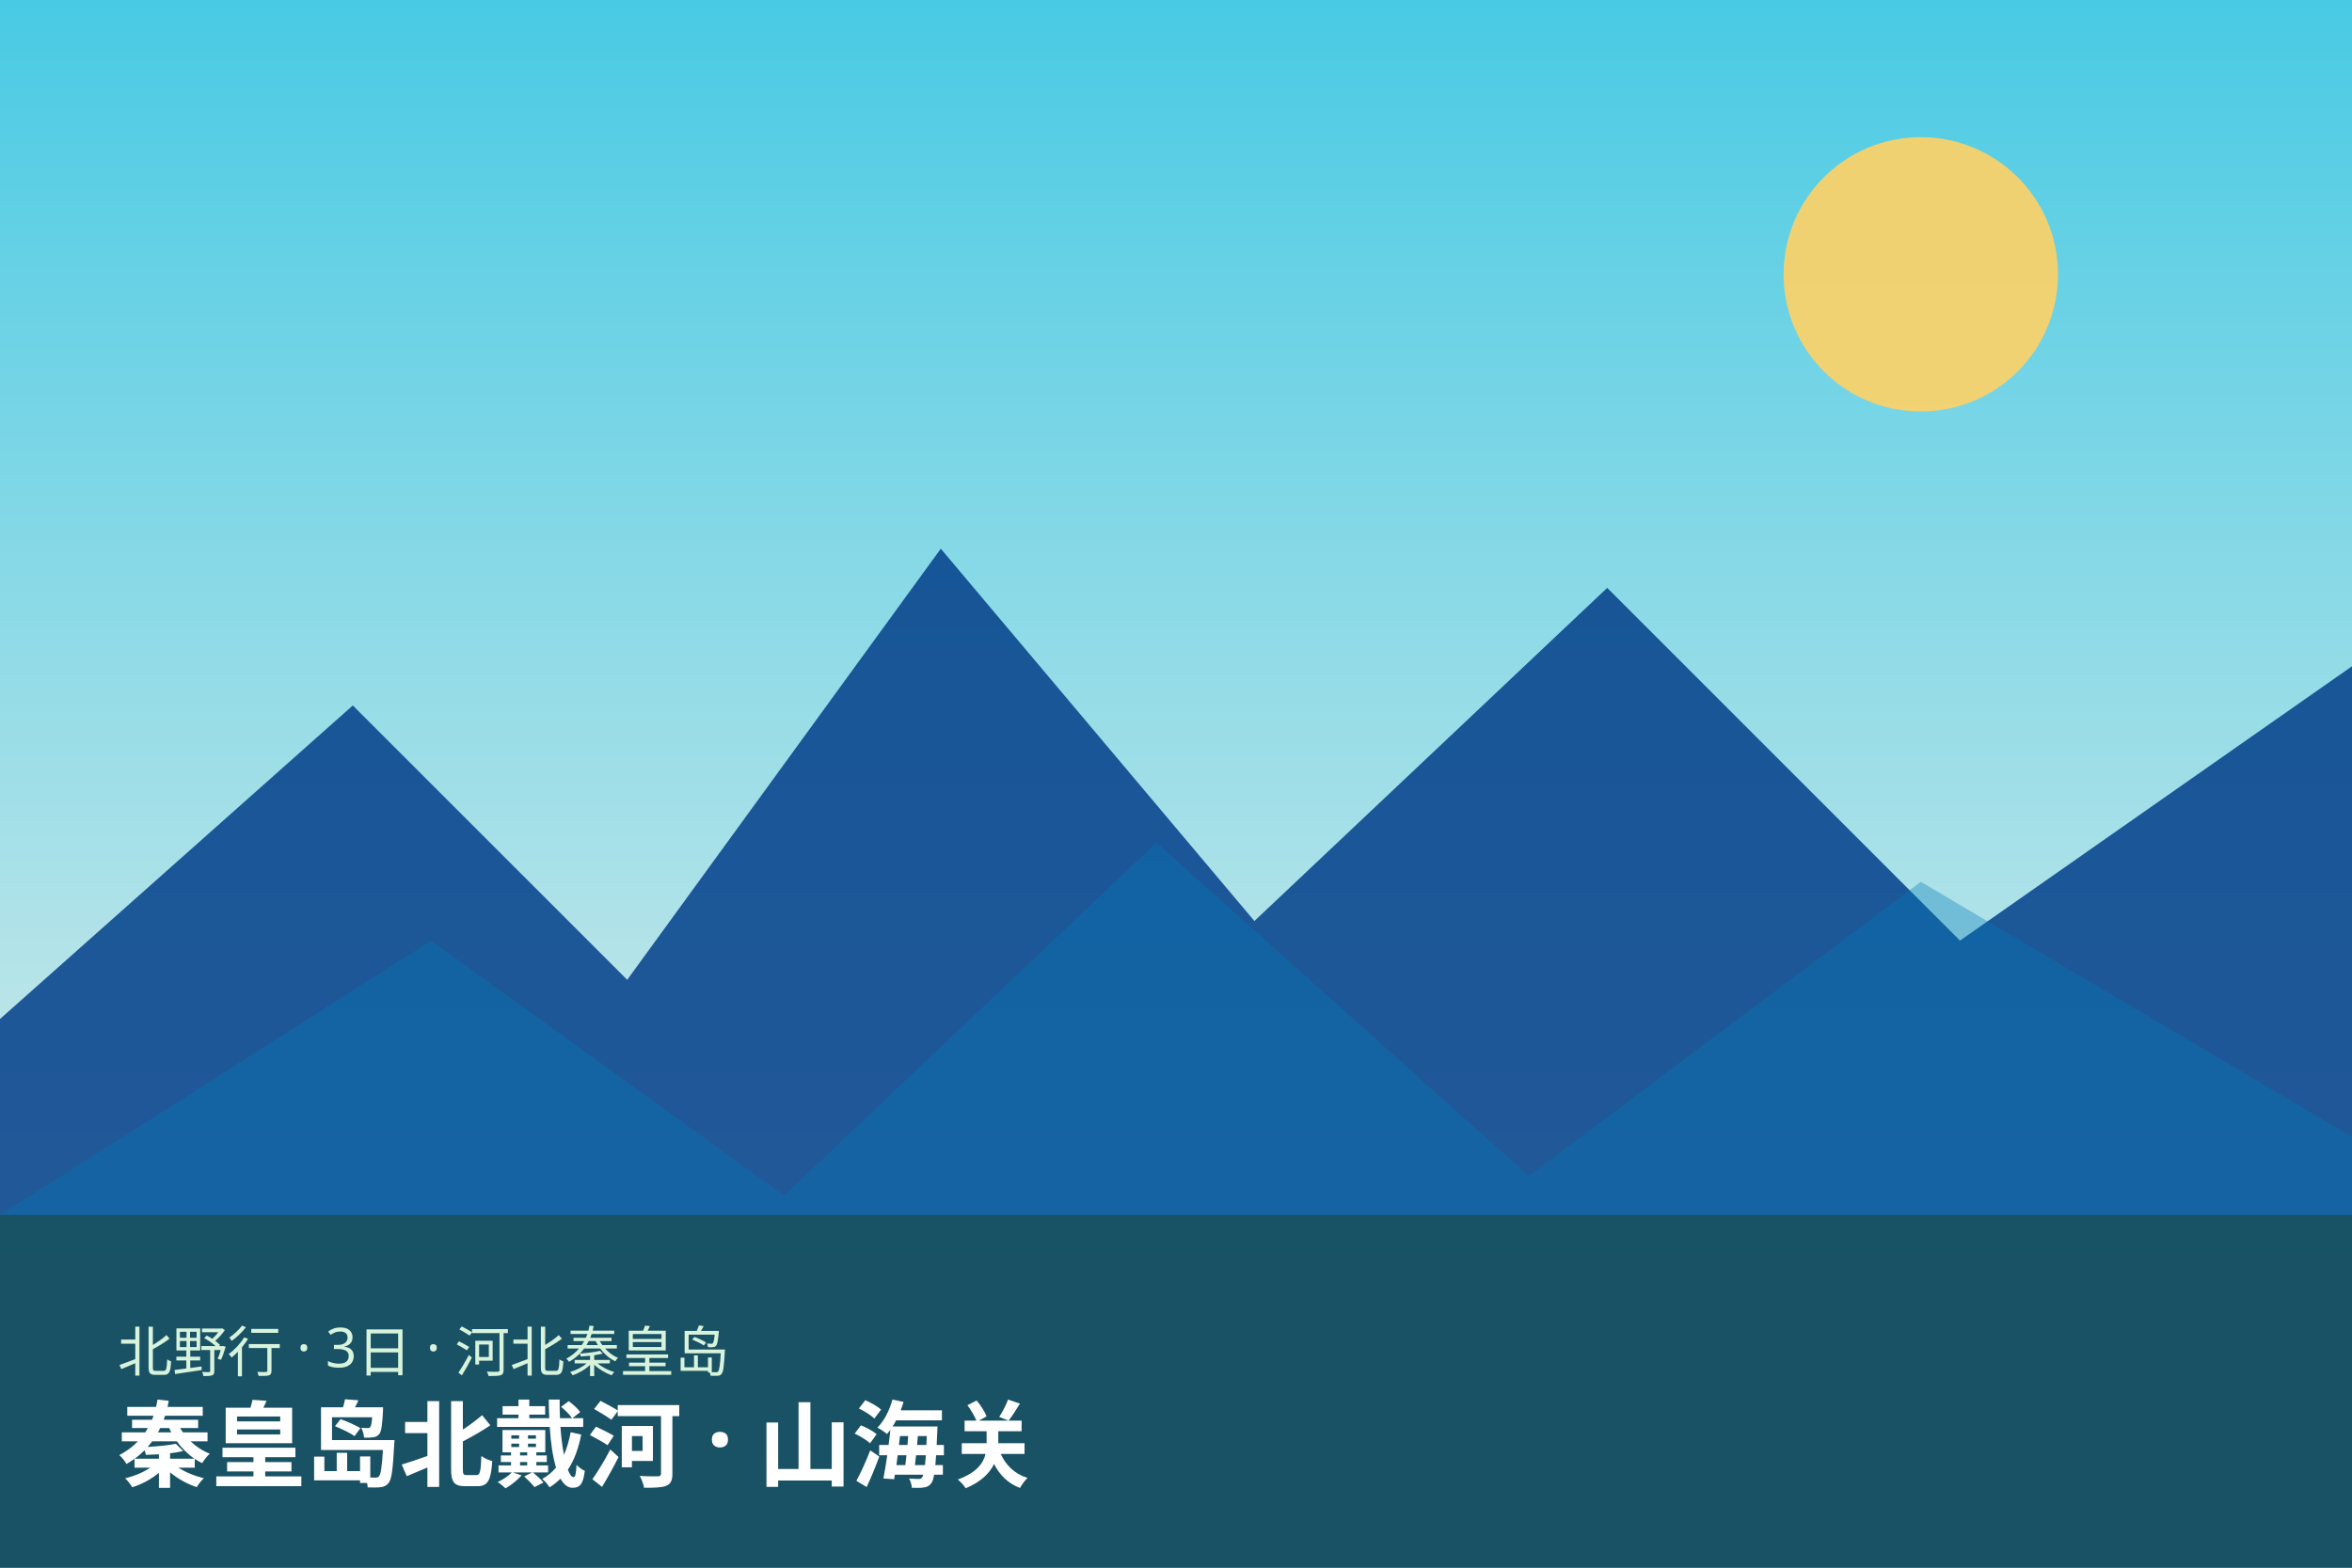
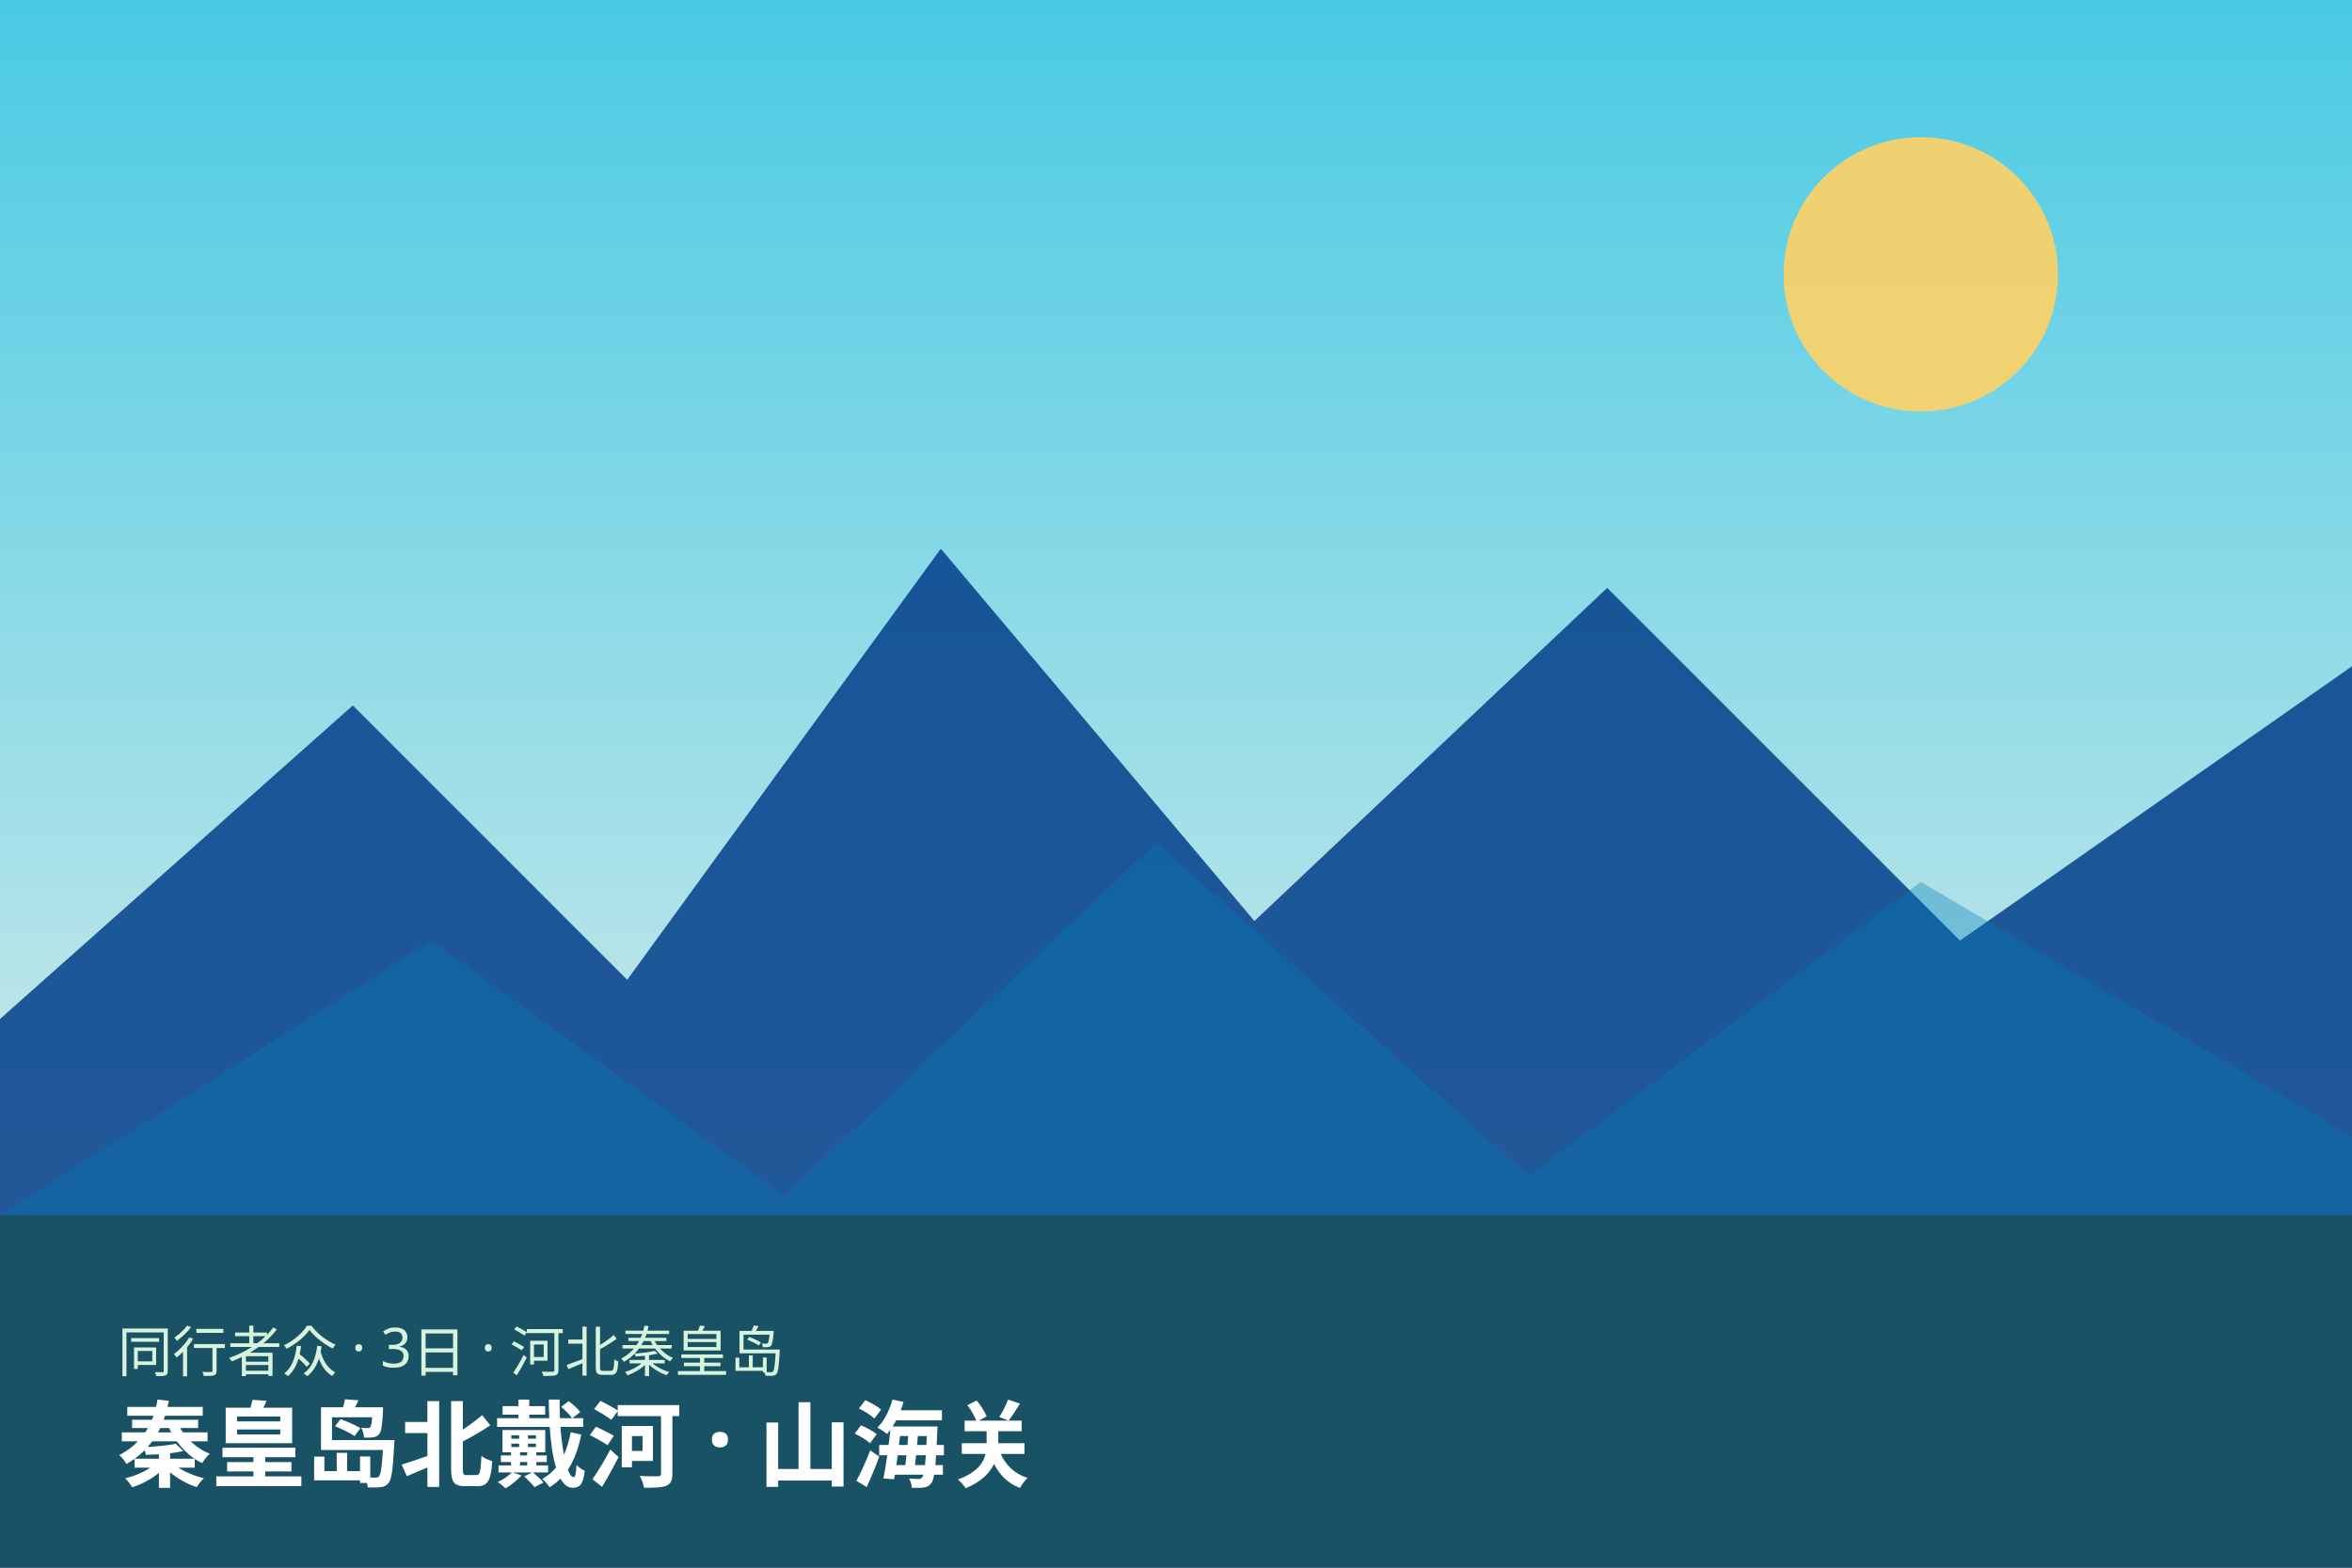
<svg xmlns="http://www.w3.org/2000/svg" width="1200" height="800" viewBox="0 0 1200 800">
  <defs>
    <linearGradient id="sky" x1="0" y1="0" x2="0" y2="1">
      <stop offset="0%" stop-color="#48cae4" />
      <stop offset="100%" stop-color="#f7f3eb" />
    </linearGradient>
  </defs>
  <rect width="1200" height="800" fill="url(#sky)" />
  <circle cx="980" cy="140" r="70" fill="#ffd166" opacity="0.9" />
  <path d="M0 520 L180 360 L320 500 L480 280 L640 470 L820 300 L1000 480 L1200 340 L1200 800 L0 800 Z" fill="#023e8a" opacity="0.85" />
  <path d="M0 620 L220 480 L400 610 L590 430 L780 600 L980 450 L1200 580 L1200 800 L0 800 Z" fill="#0077b6" opacity="0.35" />
  <rect x="0" y="620" width="1200" height="180" fill="#1b4332" opacity="0.55" />
-   <text x="60" y="700" font-family="PingFang SC, sans-serif" font-size="28" fill="#d8f3dc">北野行 · 3日 · 河北秦皇岛</text>
+   <text x="60" y="700" font-family="PingFang SC, sans-serif" font-size="28" fill="#d8f3dc">同行者众 · 3日 · 河北秦皇岛</text>
  <text x="60" y="755" font-family="PingFang SC, sans-serif" font-size="48" font-weight="700" fill="#ffffff">秦皇岛北戴河 · 山海关</text>
</svg>
